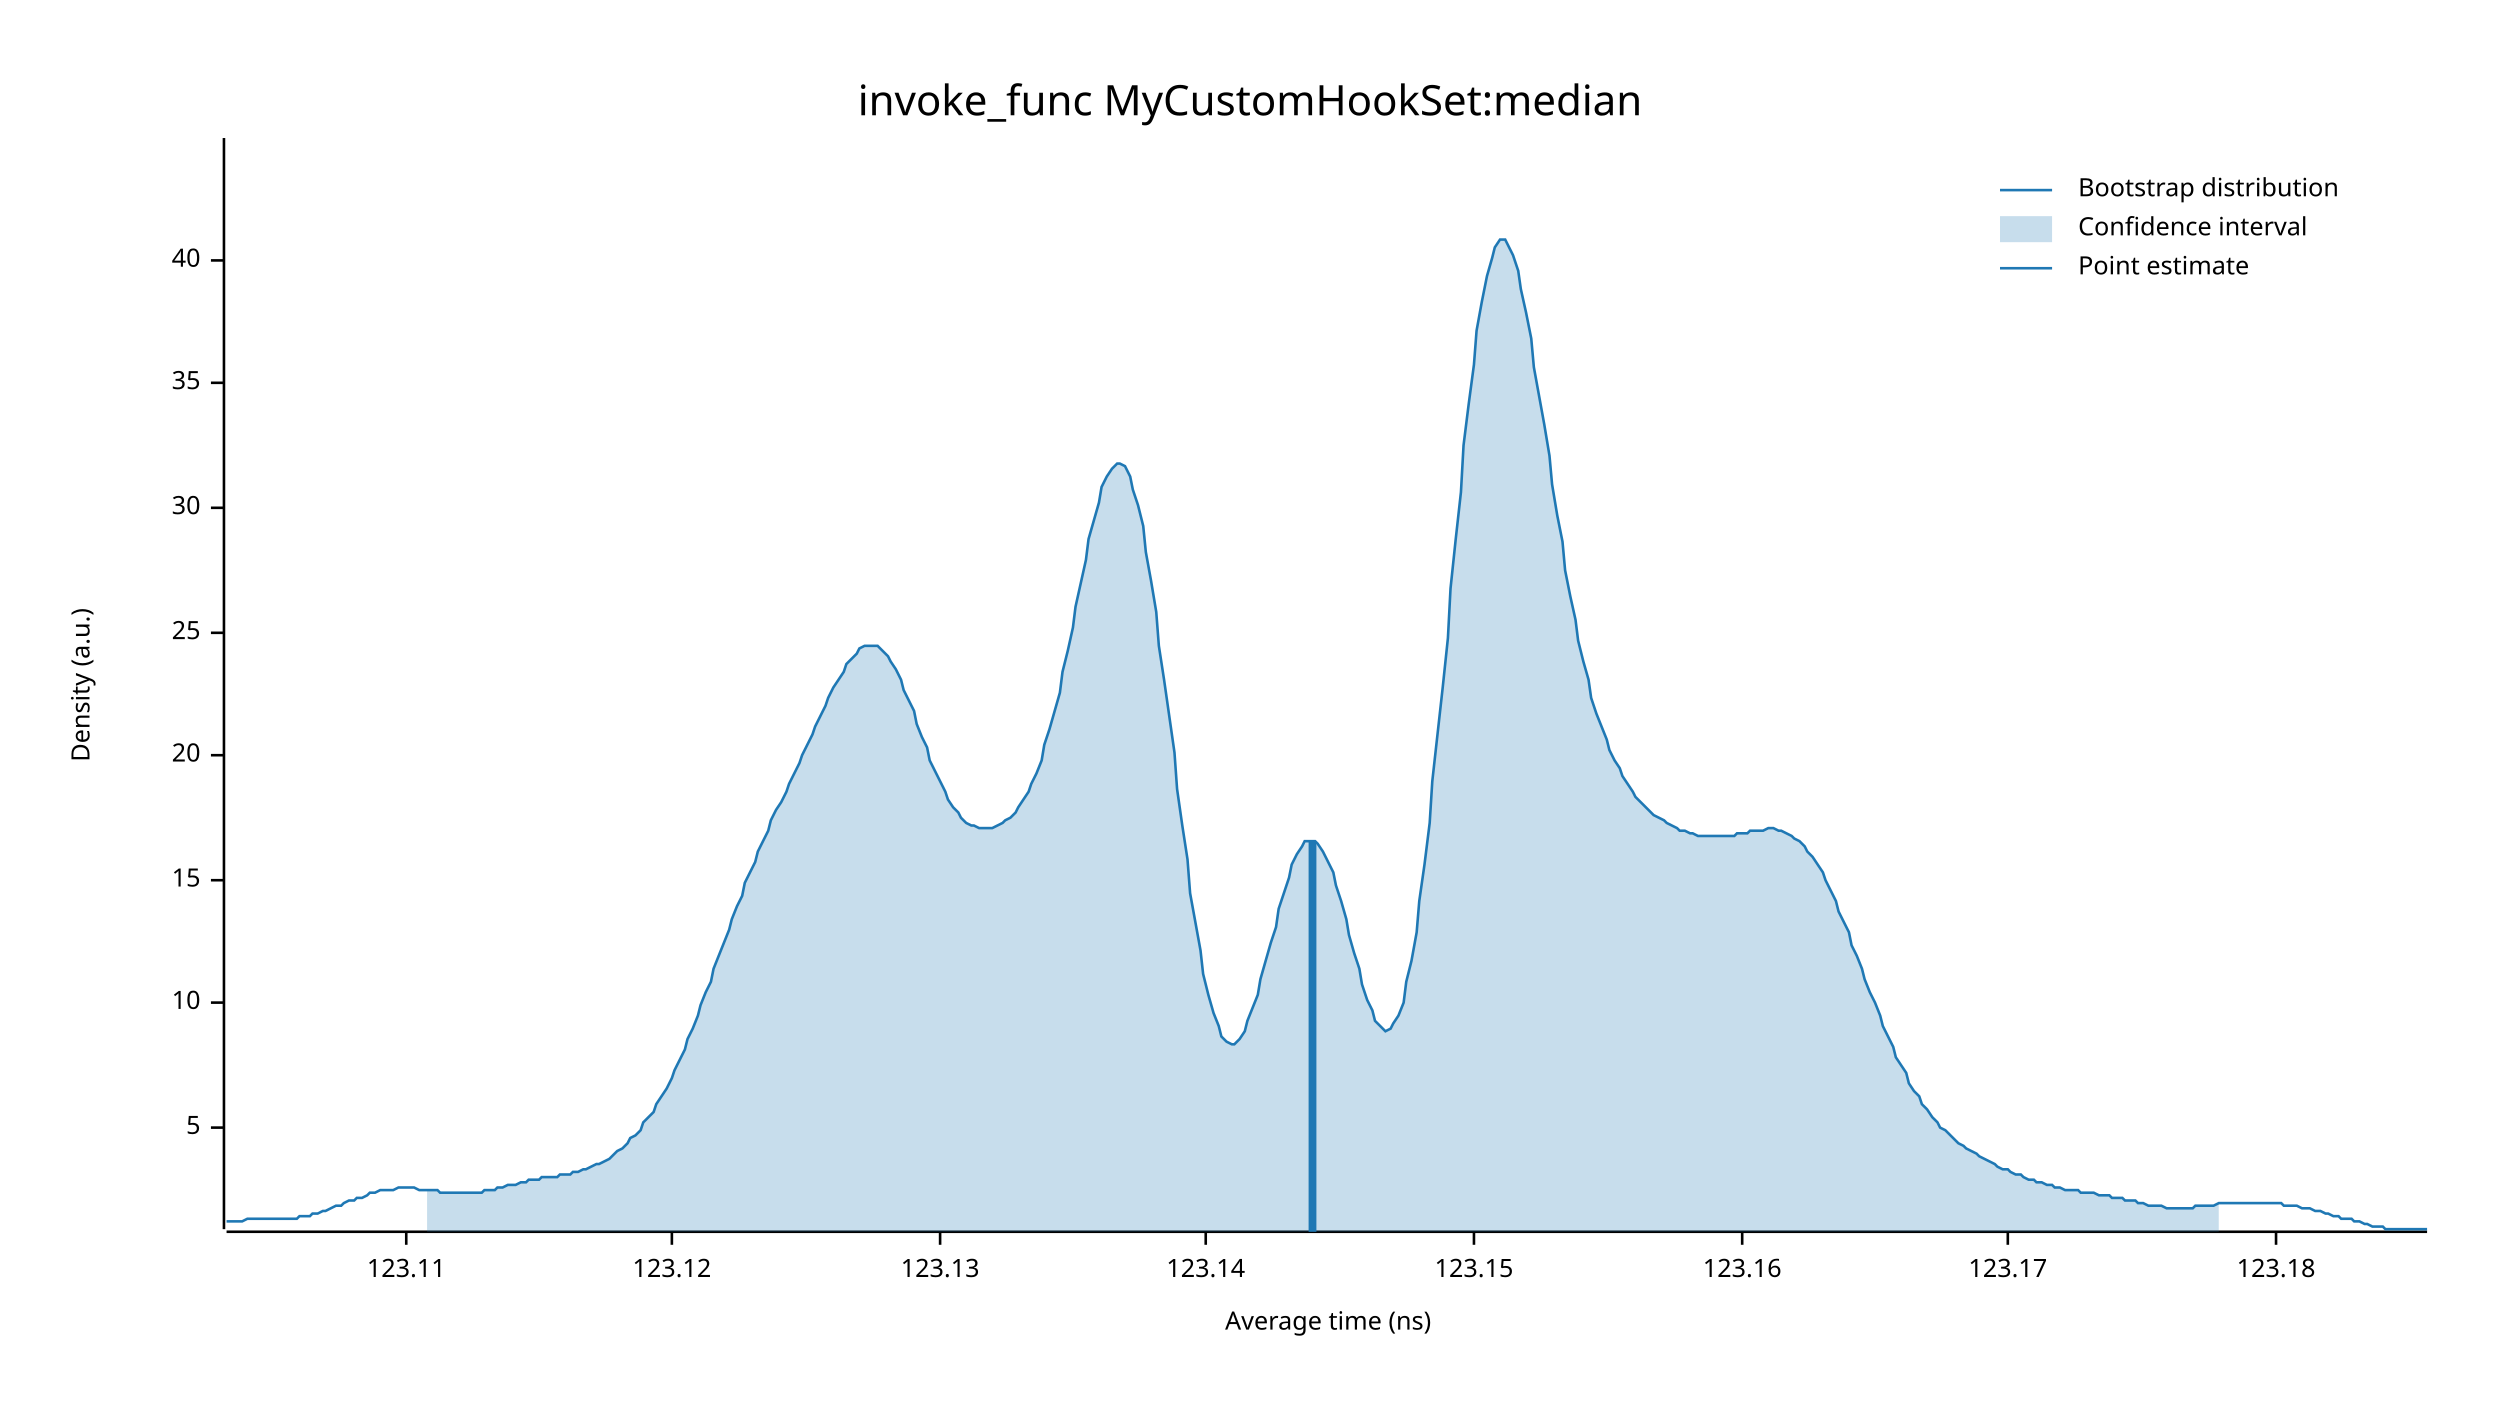
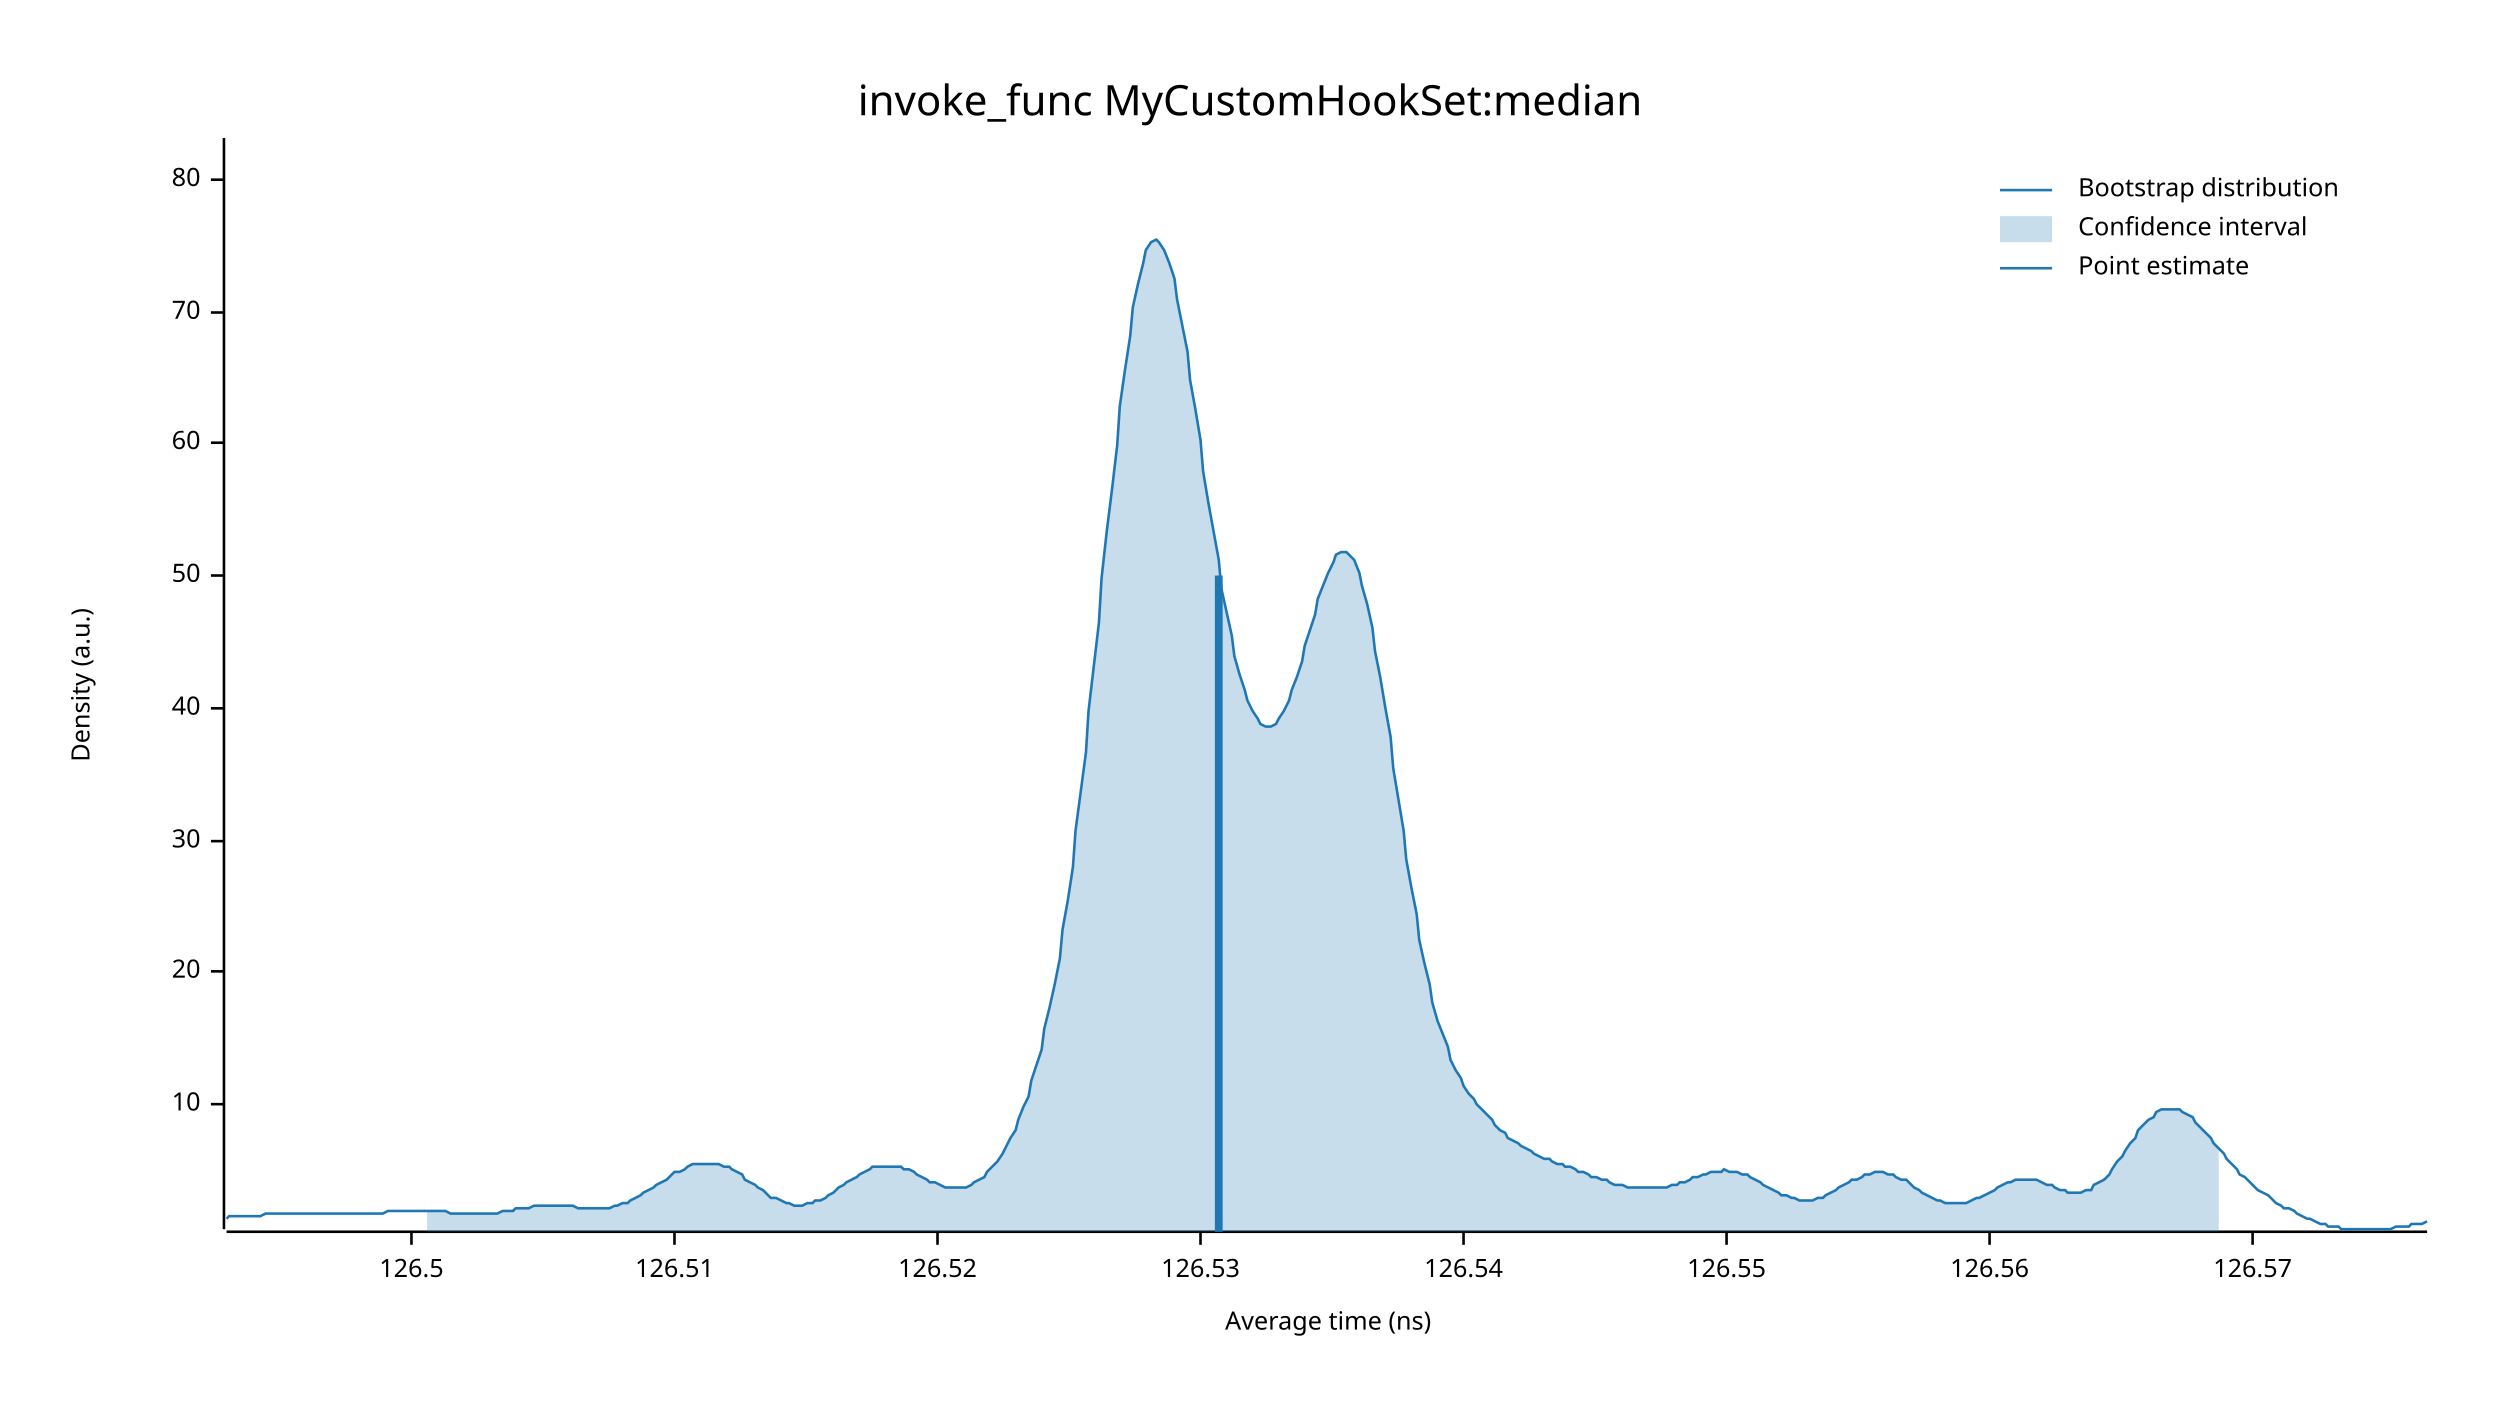
<svg xmlns="http://www.w3.org/2000/svg" width="960" height="540" viewBox="0 0 960 540">
  <text x="480" y="32" dy="0.76em" text-anchor="middle" font-family="sans-serif" font-size="16.129" opacity="1" fill="#000000">
invoke_func MyCustomHookSet:median
</text>
  <text x="27" y="263" dy="0.76em" text-anchor="middle" font-family="sans-serif" font-size="9.677" opacity="1" fill="#000000" transform="rotate(270, 27, 263)">
Density (a.u.)
</text>
  <text x="510" y="513" dy="-0.5ex" text-anchor="middle" font-family="sans-serif" font-size="9.677" opacity="1" fill="#000000">
Average time (ns)
</text>
  <polyline fill="none" opacity="1" stroke="#000000" stroke-width="1" points="86,53 86,472 " />
-   <text x="77" y="433" dy="0.5ex" text-anchor="end" font-family="sans-serif" font-size="9.677" opacity="1" fill="#000000">
- 5
- </text>
-   <polyline fill="none" opacity="1" stroke="#000000" stroke-width="1" points="81,433 86,433 " />
-   <text x="77" y="385" dy="0.5ex" text-anchor="end" font-family="sans-serif" font-size="9.677" opacity="1" fill="#000000">
+   <text x="77" y="424" dy="0.5ex" text-anchor="end" font-family="sans-serif" font-size="9.677" opacity="1" fill="#000000">
10
</text>
-   <polyline fill="none" opacity="1" stroke="#000000" stroke-width="1" points="81,385 86,385 " />
-   <text x="77" y="338" dy="0.5ex" text-anchor="end" font-family="sans-serif" font-size="9.677" opacity="1" fill="#000000">
- 15
- </text>
-   <polyline fill="none" opacity="1" stroke="#000000" stroke-width="1" points="81,338 86,338 " />
-   <text x="77" y="290" dy="0.5ex" text-anchor="end" font-family="sans-serif" font-size="9.677" opacity="1" fill="#000000">
+   <polyline fill="none" opacity="1" stroke="#000000" stroke-width="1" points="81,424 86,424 " />
+   <text x="77" y="373" dy="0.5ex" text-anchor="end" font-family="sans-serif" font-size="9.677" opacity="1" fill="#000000">
20
</text>
-   <polyline fill="none" opacity="1" stroke="#000000" stroke-width="1" points="81,290 86,290 " />
-   <text x="77" y="243" dy="0.5ex" text-anchor="end" font-family="sans-serif" font-size="9.677" opacity="1" fill="#000000">
- 25
- </text>
-   <polyline fill="none" opacity="1" stroke="#000000" stroke-width="1" points="81,243 86,243 " />
-   <text x="77" y="195" dy="0.5ex" text-anchor="end" font-family="sans-serif" font-size="9.677" opacity="1" fill="#000000">
+   <polyline fill="none" opacity="1" stroke="#000000" stroke-width="1" points="81,373 86,373 " />
+   <text x="77" y="323" dy="0.5ex" text-anchor="end" font-family="sans-serif" font-size="9.677" opacity="1" fill="#000000">
30
</text>
-   <polyline fill="none" opacity="1" stroke="#000000" stroke-width="1" points="81,195 86,195 " />
-   <text x="77" y="147" dy="0.5ex" text-anchor="end" font-family="sans-serif" font-size="9.677" opacity="1" fill="#000000">
- 35
- </text>
-   <polyline fill="none" opacity="1" stroke="#000000" stroke-width="1" points="81,147 86,147 " />
-   <text x="77" y="100" dy="0.5ex" text-anchor="end" font-family="sans-serif" font-size="9.677" opacity="1" fill="#000000">
+   <polyline fill="none" opacity="1" stroke="#000000" stroke-width="1" points="81,323 86,323 " />
+   <text x="77" y="272" dy="0.5ex" text-anchor="end" font-family="sans-serif" font-size="9.677" opacity="1" fill="#000000">
40
</text>
-   <polyline fill="none" opacity="1" stroke="#000000" stroke-width="1" points="81,100 86,100 " />
+   <polyline fill="none" opacity="1" stroke="#000000" stroke-width="1" points="81,272 86,272 " />
+   <text x="77" y="221" dy="0.5ex" text-anchor="end" font-family="sans-serif" font-size="9.677" opacity="1" fill="#000000">
+ 50
+ </text>
+   <polyline fill="none" opacity="1" stroke="#000000" stroke-width="1" points="81,221 86,221 " />
+   <text x="77" y="170" dy="0.5ex" text-anchor="end" font-family="sans-serif" font-size="9.677" opacity="1" fill="#000000">
+ 60
+ </text>
+   <polyline fill="none" opacity="1" stroke="#000000" stroke-width="1" points="81,170 86,170 " />
+   <text x="77" y="120" dy="0.5ex" text-anchor="end" font-family="sans-serif" font-size="9.677" opacity="1" fill="#000000">
+ 70
+ </text>
+   <polyline fill="none" opacity="1" stroke="#000000" stroke-width="1" points="81,120 86,120 " />
+   <text x="77" y="69" dy="0.5ex" text-anchor="end" font-family="sans-serif" font-size="9.677" opacity="1" fill="#000000">
+ 80
+ </text>
+   <polyline fill="none" opacity="1" stroke="#000000" stroke-width="1" points="81,69 86,69 " />
  <polyline fill="none" opacity="1" stroke="#000000" stroke-width="1" points="87,473 932,473 " />
-   <text x="156" y="483" dy="0.76em" text-anchor="middle" font-family="sans-serif" font-size="9.677" opacity="1" fill="#000000">
- 123.11
+   <text x="158" y="483" dy="0.76em" text-anchor="middle" font-family="sans-serif" font-size="9.677" opacity="1" fill="#000000">
+ 126.5
</text>
-   <polyline fill="none" opacity="1" stroke="#000000" stroke-width="1" points="156,473 156,478 " />
-   <text x="258" y="483" dy="0.76em" text-anchor="middle" font-family="sans-serif" font-size="9.677" opacity="1" fill="#000000">
- 123.12
+   <polyline fill="none" opacity="1" stroke="#000000" stroke-width="1" points="158,473 158,478 " />
+   <text x="259" y="483" dy="0.76em" text-anchor="middle" font-family="sans-serif" font-size="9.677" opacity="1" fill="#000000">
+ 126.51
</text>
-   <polyline fill="none" opacity="1" stroke="#000000" stroke-width="1" points="258,473 258,478 " />
-   <text x="361" y="483" dy="0.76em" text-anchor="middle" font-family="sans-serif" font-size="9.677" opacity="1" fill="#000000">
- 123.13
+   <polyline fill="none" opacity="1" stroke="#000000" stroke-width="1" points="259,473 259,478 " />
+   <text x="360" y="483" dy="0.76em" text-anchor="middle" font-family="sans-serif" font-size="9.677" opacity="1" fill="#000000">
+ 126.52
</text>
-   <polyline fill="none" opacity="1" stroke="#000000" stroke-width="1" points="361,473 361,478 " />
-   <text x="463" y="483" dy="0.76em" text-anchor="middle" font-family="sans-serif" font-size="9.677" opacity="1" fill="#000000">
- 123.14
+   <polyline fill="none" opacity="1" stroke="#000000" stroke-width="1" points="360,473 360,478 " />
+   <text x="461" y="483" dy="0.76em" text-anchor="middle" font-family="sans-serif" font-size="9.677" opacity="1" fill="#000000">
+ 126.53
</text>
-   <polyline fill="none" opacity="1" stroke="#000000" stroke-width="1" points="463,473 463,478 " />
-   <text x="566" y="483" dy="0.76em" text-anchor="middle" font-family="sans-serif" font-size="9.677" opacity="1" fill="#000000">
- 123.15
+   <polyline fill="none" opacity="1" stroke="#000000" stroke-width="1" points="461,473 461,478 " />
+   <text x="562" y="483" dy="0.76em" text-anchor="middle" font-family="sans-serif" font-size="9.677" opacity="1" fill="#000000">
+ 126.54
</text>
-   <polyline fill="none" opacity="1" stroke="#000000" stroke-width="1" points="566,473 566,478 " />
-   <text x="669" y="483" dy="0.76em" text-anchor="middle" font-family="sans-serif" font-size="9.677" opacity="1" fill="#000000">
- 123.16
+   <polyline fill="none" opacity="1" stroke="#000000" stroke-width="1" points="562,473 562,478 " />
+   <text x="663" y="483" dy="0.76em" text-anchor="middle" font-family="sans-serif" font-size="9.677" opacity="1" fill="#000000">
+ 126.55
</text>
-   <polyline fill="none" opacity="1" stroke="#000000" stroke-width="1" points="669,473 669,478 " />
-   <text x="771" y="483" dy="0.76em" text-anchor="middle" font-family="sans-serif" font-size="9.677" opacity="1" fill="#000000">
- 123.17
+   <polyline fill="none" opacity="1" stroke="#000000" stroke-width="1" points="663,473 663,478 " />
+   <text x="764" y="483" dy="0.76em" text-anchor="middle" font-family="sans-serif" font-size="9.677" opacity="1" fill="#000000">
+ 126.56
</text>
-   <polyline fill="none" opacity="1" stroke="#000000" stroke-width="1" points="771,473 771,478 " />
-   <text x="874" y="483" dy="0.76em" text-anchor="middle" font-family="sans-serif" font-size="9.677" opacity="1" fill="#000000">
- 123.18
+   <polyline fill="none" opacity="1" stroke="#000000" stroke-width="1" points="764,473 764,478 " />
+   <text x="865" y="483" dy="0.76em" text-anchor="middle" font-family="sans-serif" font-size="9.677" opacity="1" fill="#000000">
+ 126.57
</text>
-   <polyline fill="none" opacity="1" stroke="#000000" stroke-width="1" points="874,473 874,478 " />
-   <polyline fill="none" opacity="1" stroke="#1F78B4" stroke-width="1" points="87,469 88,469 90,469 92,469 93,469 95,468 97,468 98,468 100,468 102,468 103,468 105,468 107,468 109,468 110,468 112,468 114,468 115,467 117,467 119,467 120,466 122,466 124,465 125,465 127,464 129,463 131,463 132,462 134,461 136,461 137,460 139,460 141,459 142,458 144,458 146,457 147,457 149,457 151,457 153,456 154,456 156,456 158,456 159,456 161,457 163,457 164,457 166,457 168,457 169,458 171,458 173,458 175,458 176,458 178,458 180,458 181,458 183,458 185,458 186,457 188,457 190,457 191,456 193,456 195,455 197,455 198,455 200,454 202,454 203,453 205,453 207,453 208,452 210,452 212,452 214,452 215,451 217,451 219,451 220,450 222,450 224,449 225,449 227,448 229,447 230,447 232,446 234,445 236,443 237,442 239,441 241,439 242,437 244,436 246,434 247,431 249,429 251,427 252,424 254,421 256,418 258,414 259,411 261,407 263,403 264,399 266,395 268,390 269,386 271,381 273,377 274,372 276,367 278,362 280,357 281,353 283,348 285,344 286,339 288,335 290,331 291,327 293,323 295,319 296,315 298,311 300,308 302,304 303,301 305,297 307,293 308,290 310,286 312,282 313,279 315,275 317,271 318,268 320,264 322,261 324,258 325,255 327,253 329,251 330,249 332,248 334,248 335,248 337,248 339,250 341,252 342,254 344,257 346,261 347,265 349,269 351,273 352,278 354,283 356,287 357,292 359,296 361,300 363,304 364,307 366,310 368,312 369,314 371,316 373,317 374,317 376,318 378,318 379,318 381,318 383,317 385,316 386,315 388,314 390,312 391,310 393,307 395,304 396,301 398,297 400,292 401,286 403,280 405,273 407,266 408,258 410,250 412,241 413,233 415,224 417,215 418,207 420,200 422,193 423,187 425,183 427,180 429,178 430,178 432,179 434,183 435,188 437,194 439,202 440,212 442,223 444,235 445,248 447,261 449,275 451,289 452,303 454,317 456,330 457,343 459,354 461,365 462,374 464,382 466,389 468,394 469,398 471,400 473,401 474,401 476,399 478,396 479,392 481,387 483,382 484,376 486,369 488,362 490,356 491,349 493,343 495,337 496,332 498,328 500,325 501,323 503,323 505,323 506,324 508,327 510,331 512,335 513,340 515,346 517,353 518,359 520,366 522,372 523,378 525,384 527,388 528,392 530,394 532,396 534,395 535,393 537,390 539,385 540,377 542,369 544,358 545,346 547,332 549,316 550,300 552,282 554,264 556,245 557,226 559,207 561,189 562,171 564,155 566,140 567,127 569,116 571,106 573,99 574,95 576,92 578,92 579,94 581,98 583,104 584,111 586,120 588,130 589,141 591,152 593,163 595,175 596,186 598,198 600,208 601,219 603,229 605,238 606,246 608,254 610,261 611,268 613,274 615,279 617,284 618,288 620,292 622,295 623,298 625,301 627,304 628,306 630,308 632,310 633,311 635,313 637,314 639,315 640,316 642,317 644,318 645,319 647,319 649,320 650,320 652,321 654,321 655,321 657,321 659,321 661,321 662,321 664,321 666,321 667,320 669,320 671,320 672,319 674,319 676,319 677,319 679,318 681,318 683,319 684,319 686,320 688,321 689,322 691,323 693,325 694,327 696,329 698,332 700,335 701,338 703,342 705,346 706,350 708,354 710,358 711,363 713,367 715,372 716,376 718,381 720,385 722,390 723,394 725,398 727,402 728,406 730,409 732,412 733,416 735,419 737,421 738,424 740,426 742,429 744,431 745,433 747,434 749,436 750,437 752,439 754,440 755,441 757,442 759,443 760,444 762,445 764,446 766,447 767,448 769,449 771,449 772,450 774,451 776,451 777,452 779,453 781,453 782,454 784,454 786,455 788,455 789,456 791,456 793,457 794,457 796,457 798,457 799,458 801,458 803,458 804,458 806,459 808,459 810,459 811,460 813,460 815,460 816,461 818,461 820,461 821,462 823,462 825,463 827,463 828,463 830,463 832,464 833,464 835,464 837,464 838,464 840,464 842,464 843,463 845,463 847,463 849,463 850,463 852,462 854,462 855,462 857,462 859,462 860,462 862,462 864,462 865,462 867,462 869,462 871,462 872,462 874,462 876,462 877,463 879,463 881,463 882,463 884,464 886,464 887,464 889,465 891,465 893,466 894,466 896,467 898,467 899,468 901,468 903,468 904,469 906,469 908,470 909,470 911,471 913,471 915,471 916,472 918,472 920,472 921,472 923,472 925,472 926,472 928,472 930,472 932,472 " />
-   <polygon opacity="0.25" fill="#1F78B4" points="164,457 166,457 168,457 169,458 171,458 173,458 175,458 176,458 178,458 180,458 181,458 183,458 185,458 186,457 188,457 190,457 191,456 193,456 195,455 197,455 198,455 200,454 202,454 203,453 205,453 207,453 208,452 210,452 212,452 214,452 215,451 217,451 219,451 220,450 222,450 224,449 225,449 227,448 229,447 230,447 232,446 234,445 236,443 237,442 239,441 241,439 242,437 244,436 246,434 247,431 249,429 251,427 252,424 254,421 256,418 258,414 259,411 261,407 263,403 264,399 266,395 268,390 269,386 271,381 273,377 274,372 276,367 278,362 280,357 281,353 283,348 285,344 286,339 288,335 290,331 291,327 293,323 295,319 296,315 298,311 300,308 302,304 303,301 305,297 307,293 308,290 310,286 312,282 313,279 315,275 317,271 318,268 320,264 322,261 324,258 325,255 327,253 329,251 330,249 332,248 334,248 335,248 337,248 339,250 341,252 342,254 344,257 346,261 347,265 349,269 351,273 352,278 354,283 356,287 357,292 359,296 361,300 363,304 364,307 366,310 368,312 369,314 371,316 373,317 374,317 376,318 378,318 379,318 381,318 383,317 385,316 386,315 388,314 390,312 391,310 393,307 395,304 396,301 398,297 400,292 401,286 403,280 405,273 407,266 408,258 410,250 412,241 413,233 415,224 417,215 418,207 420,200 422,193 423,187 425,183 427,180 429,178 430,178 432,179 434,183 435,188 437,194 439,202 440,212 442,223 444,235 445,248 447,261 449,275 451,289 452,303 454,317 456,330 457,343 459,354 461,365 462,374 464,382 466,389 468,394 469,398 471,400 473,401 474,401 476,399 478,396 479,392 481,387 483,382 484,376 486,369 488,362 490,356 491,349 493,343 495,337 496,332 498,328 500,325 501,323 503,323 505,323 506,324 508,327 510,331 512,335 513,340 515,346 517,353 518,359 520,366 522,372 523,378 525,384 527,388 528,392 530,394 532,396 534,395 535,393 537,390 539,385 540,377 542,369 544,358 545,346 547,332 549,316 550,300 552,282 554,264 556,245 557,226 559,207 561,189 562,171 564,155 566,140 567,127 569,116 571,106 573,99 574,95 576,92 578,92 579,94 581,98 583,104 584,111 586,120 588,130 589,141 591,152 593,163 595,175 596,186 598,198 600,208 601,219 603,229 605,238 606,246 608,254 610,261 611,268 613,274 615,279 617,284 618,288 620,292 622,295 623,298 625,301 627,304 628,306 630,308 632,310 633,311 635,313 637,314 639,315 640,316 642,317 644,318 645,319 647,319 649,320 650,320 652,321 654,321 655,321 657,321 659,321 661,321 662,321 664,321 666,321 667,320 669,320 671,320 672,319 674,319 676,319 677,319 679,318 681,318 683,319 684,319 686,320 688,321 689,322 691,323 693,325 694,327 696,329 698,332 700,335 701,338 703,342 705,346 706,350 708,354 710,358 711,363 713,367 715,372 716,376 718,381 720,385 722,390 723,394 725,398 727,402 728,406 730,409 732,412 733,416 735,419 737,421 738,424 740,426 742,429 744,431 745,433 747,434 749,436 750,437 752,439 754,440 755,441 757,442 759,443 760,444 762,445 764,446 766,447 767,448 769,449 771,449 772,450 774,451 776,451 777,452 779,453 781,453 782,454 784,454 786,455 788,455 789,456 791,456 793,457 794,457 796,457 798,457 799,458 801,458 803,458 804,458 806,459 808,459 810,459 811,460 813,460 815,460 816,461 818,461 820,461 821,462 823,462 825,463 827,463 828,463 830,463 832,464 833,464 835,464 837,464 838,464 840,464 842,464 843,463 845,463 847,463 849,463 850,463 852,462 852,473 164,473 " />
-   <polyline fill="none" opacity="1" stroke="#1F78B4" stroke-width="3" points="504,473 504,323 " />
+   <polyline fill="none" opacity="1" stroke="#000000" stroke-width="1" points="865,473 865,478 " />
+   <polyline fill="none" opacity="1" stroke="#1F78B4" stroke-width="1" points="87,468 88,467 90,467 92,467 93,467 95,467 97,467 98,467 100,467 102,466 103,466 105,466 107,466 109,466 110,466 112,466 114,466 115,466 117,466 119,466 120,466 122,466 124,466 125,466 127,466 129,466 131,466 132,466 134,466 136,466 137,466 139,466 141,466 142,466 144,466 146,466 147,466 149,465 151,465 153,465 154,465 156,465 158,465 159,465 161,465 163,465 164,465 166,465 168,465 169,465 171,465 173,466 175,466 176,466 178,466 180,466 181,466 183,466 185,466 186,466 188,466 190,466 191,466 193,465 195,465 197,465 198,464 200,464 202,464 203,464 205,463 207,463 208,463 210,463 212,463 214,463 215,463 217,463 219,463 220,463 222,464 224,464 225,464 227,464 229,464 230,464 232,464 234,464 236,463 237,463 239,462 241,462 242,461 244,460 246,459 247,458 249,457 251,456 252,455 254,454 256,453 258,451 259,450 261,450 263,449 264,448 266,447 268,447 269,447 271,447 273,447 274,447 276,447 278,448 280,448 281,449 283,450 285,451 286,453 288,454 290,455 291,456 293,457 295,459 296,460 298,460 300,461 302,462 303,462 305,463 307,463 308,463 310,462 312,462 313,461 315,461 317,460 318,459 320,458 322,456 324,455 325,454 327,453 329,452 330,451 332,450 334,449 335,448 337,448 339,448 341,448 342,448 344,448 346,448 347,449 349,449 351,450 352,451 354,452 356,453 357,454 359,454 361,455 363,456 364,456 366,456 368,456 369,456 371,456 373,455 374,454 376,453 378,452 379,450 381,448 383,446 385,443 386,441 388,437 390,434 391,430 393,425 395,421 396,415 398,409 400,403 401,395 403,387 405,378 407,368 408,357 410,346 412,333 413,319 415,304 417,289 418,273 420,256 422,239 423,222 425,204 427,188 429,171 430,156 432,142 434,129 435,118 437,109 439,101 440,96 442,93 444,92 445,93 447,96 449,101 451,107 452,115 454,125 456,135 457,146 459,157 461,169 462,181 464,193 466,204 468,215 469,226 471,235 473,244 474,252 476,259 478,265 479,269 481,273 483,276 484,278 486,279 488,279 490,278 491,276 493,273 495,269 496,265 498,260 500,254 501,248 503,242 505,236 506,230 508,225 510,220 512,216 513,213 515,212 517,212 518,213 520,215 522,220 523,225 525,232 527,241 528,250 530,260 532,272 534,283 535,295 537,307 539,319 540,330 542,341 544,351 545,361 547,370 549,378 550,385 552,392 554,397 556,402 557,407 559,411 561,414 562,417 564,420 566,422 567,424 569,426 571,428 573,430 574,432 576,434 578,435 579,437 581,438 583,439 584,440 586,441 588,442 589,443 591,444 593,445 595,445 596,446 598,447 600,447 601,448 603,448 605,449 606,450 608,450 610,451 611,452 613,452 615,453 617,453 618,454 620,455 622,455 623,455 625,456 627,456 628,456 630,456 632,456 633,456 635,456 637,456 639,456 640,456 642,455 644,455 645,454 647,454 649,453 650,452 652,452 654,451 655,451 657,450 659,450 661,450 662,449 664,450 666,450 667,450 669,451 671,451 672,452 674,453 676,454 677,455 679,456 681,457 683,458 684,459 686,459 688,460 689,460 691,461 693,461 694,461 696,461 698,460 700,460 701,459 703,458 705,457 706,456 708,455 710,454 711,453 713,453 715,452 716,451 718,451 720,450 722,450 723,450 725,451 727,451 728,452 730,453 732,453 733,454 735,456 737,457 738,458 740,459 742,460 744,461 745,461 747,462 749,462 750,462 752,462 754,462 755,462 757,461 759,460 760,460 762,459 764,458 766,457 767,456 769,455 771,454 772,454 774,453 776,453 777,453 779,453 781,453 782,453 784,454 786,455 788,455 789,456 791,457 793,457 794,458 796,458 798,458 799,458 801,457 803,457 804,455 806,454 808,453 810,451 811,449 813,446 815,444 816,442 818,439 820,437 821,434 823,432 825,430 827,429 828,427 830,426 832,426 833,426 835,426 837,426 838,427 840,428 842,429 843,431 845,433 847,435 849,437 850,439 852,441 854,443 855,445 857,447 859,449 860,451 862,452 864,454 865,455 867,457 869,458 871,459 872,460 874,462 876,463 877,464 879,464 881,465 882,466 884,467 886,468 887,468 889,469 891,470 893,470 894,471 896,471 898,471 899,472 901,472 903,472 904,472 906,472 908,472 909,472 911,472 913,472 915,472 916,472 918,472 920,471 921,471 923,471 925,471 926,470 928,470 930,470 932,469 " />
+   <polygon opacity="0.25" fill="#1F78B4" points="164,465 166,465 168,465 169,465 171,465 173,466 175,466 176,466 178,466 180,466 181,466 183,466 185,466 186,466 188,466 190,466 191,466 193,465 195,465 197,465 198,464 200,464 202,464 203,464 205,463 207,463 208,463 210,463 212,463 214,463 215,463 217,463 219,463 220,463 222,464 224,464 225,464 227,464 229,464 230,464 232,464 234,464 236,463 237,463 239,462 241,462 242,461 244,460 246,459 247,458 249,457 251,456 252,455 254,454 256,453 258,451 259,450 261,450 263,449 264,448 266,447 268,447 269,447 271,447 273,447 274,447 276,447 278,448 280,448 281,449 283,450 285,451 286,453 288,454 290,455 291,456 293,457 295,459 296,460 298,460 300,461 302,462 303,462 305,463 307,463 308,463 310,462 312,462 313,461 315,461 317,460 318,459 320,458 322,456 324,455 325,454 327,453 329,452 330,451 332,450 334,449 335,448 337,448 339,448 341,448 342,448 344,448 346,448 347,449 349,449 351,450 352,451 354,452 356,453 357,454 359,454 361,455 363,456 364,456 366,456 368,456 369,456 371,456 373,455 374,454 376,453 378,452 379,450 381,448 383,446 385,443 386,441 388,437 390,434 391,430 393,425 395,421 396,415 398,409 400,403 401,395 403,387 405,378 407,368 408,357 410,346 412,333 413,319 415,304 417,289 418,273 420,256 422,239 423,222 425,204 427,188 429,171 430,156 432,142 434,129 435,118 437,109 439,101 440,96 442,93 444,92 445,93 447,96 449,101 451,107 452,115 454,125 456,135 457,146 459,157 461,169 462,181 464,193 466,204 468,215 469,226 471,235 473,244 474,252 476,259 478,265 479,269 481,273 483,276 484,278 486,279 488,279 490,278 491,276 493,273 495,269 496,265 498,260 500,254 501,248 503,242 505,236 506,230 508,225 510,220 512,216 513,213 515,212 517,212 518,213 520,215 522,220 523,225 525,232 527,241 528,250 530,260 532,272 534,283 535,295 537,307 539,319 540,330 542,341 544,351 545,361 547,370 549,378 550,385 552,392 554,397 556,402 557,407 559,411 561,414 562,417 564,420 566,422 567,424 569,426 571,428 573,430 574,432 576,434 578,435 579,437 581,438 583,439 584,440 586,441 588,442 589,443 591,444 593,445 595,445 596,446 598,447 600,447 601,448 603,448 605,449 606,450 608,450 610,451 611,452 613,452 615,453 617,453 618,454 620,455 622,455 623,455 625,456 627,456 628,456 630,456 632,456 633,456 635,456 637,456 639,456 640,456 642,455 644,455 645,454 647,454 649,453 650,452 652,452 654,451 655,451 657,450 659,450 661,450 662,449 664,450 666,450 667,450 669,451 671,451 672,452 674,453 676,454 677,455 679,456 681,457 683,458 684,459 686,459 688,460 689,460 691,461 693,461 694,461 696,461 698,460 700,460 701,459 703,458 705,457 706,456 708,455 710,454 711,453 713,453 715,452 716,451 718,451 720,450 722,450 723,450 725,451 727,451 728,452 730,453 732,453 733,454 735,456 737,457 738,458 740,459 742,460 744,461 745,461 747,462 749,462 750,462 752,462 754,462 755,462 757,461 759,460 760,460 762,459 764,458 766,457 767,456 769,455 771,454 772,454 774,453 776,453 777,453 779,453 781,453 782,453 784,454 786,455 788,455 789,456 791,457 793,457 794,458 796,458 798,458 799,458 801,457 803,457 804,455 806,454 808,453 810,451 811,449 813,446 815,444 816,442 818,439 820,437 821,434 823,432 825,430 827,429 828,427 830,426 832,426 833,426 835,426 837,426 838,427 840,428 842,429 843,431 845,433 847,435 849,437 850,439 852,441 852,473 164,473 " />
+   <polyline fill="none" opacity="1" stroke="#1F78B4" stroke-width="3" points="468,473 468,221 " />
  <text x="798" y="68" dy="0.76em" text-anchor="start" font-family="sans-serif" font-size="9.677" opacity="1" fill="#000000">
Bootstrap distribution
</text>
  <text x="798" y="83" dy="0.76em" text-anchor="start" font-family="sans-serif" font-size="9.677" opacity="1" fill="#000000">
Confidence interval
</text>
  <text x="798" y="98" dy="0.76em" text-anchor="start" font-family="sans-serif" font-size="9.677" opacity="1" fill="#000000">
Point estimate
</text>
  <polyline fill="none" opacity="1" stroke="#1F78B4" stroke-width="1" points="768,73 788,73 " />
  <rect x="768" y="83" width="20" height="10" opacity="0.25" fill="#1F78B4" stroke="none" />
  <polyline fill="none" opacity="1" stroke="#1F78B4" stroke-width="1" points="768,103 788,103 " />
</svg>
